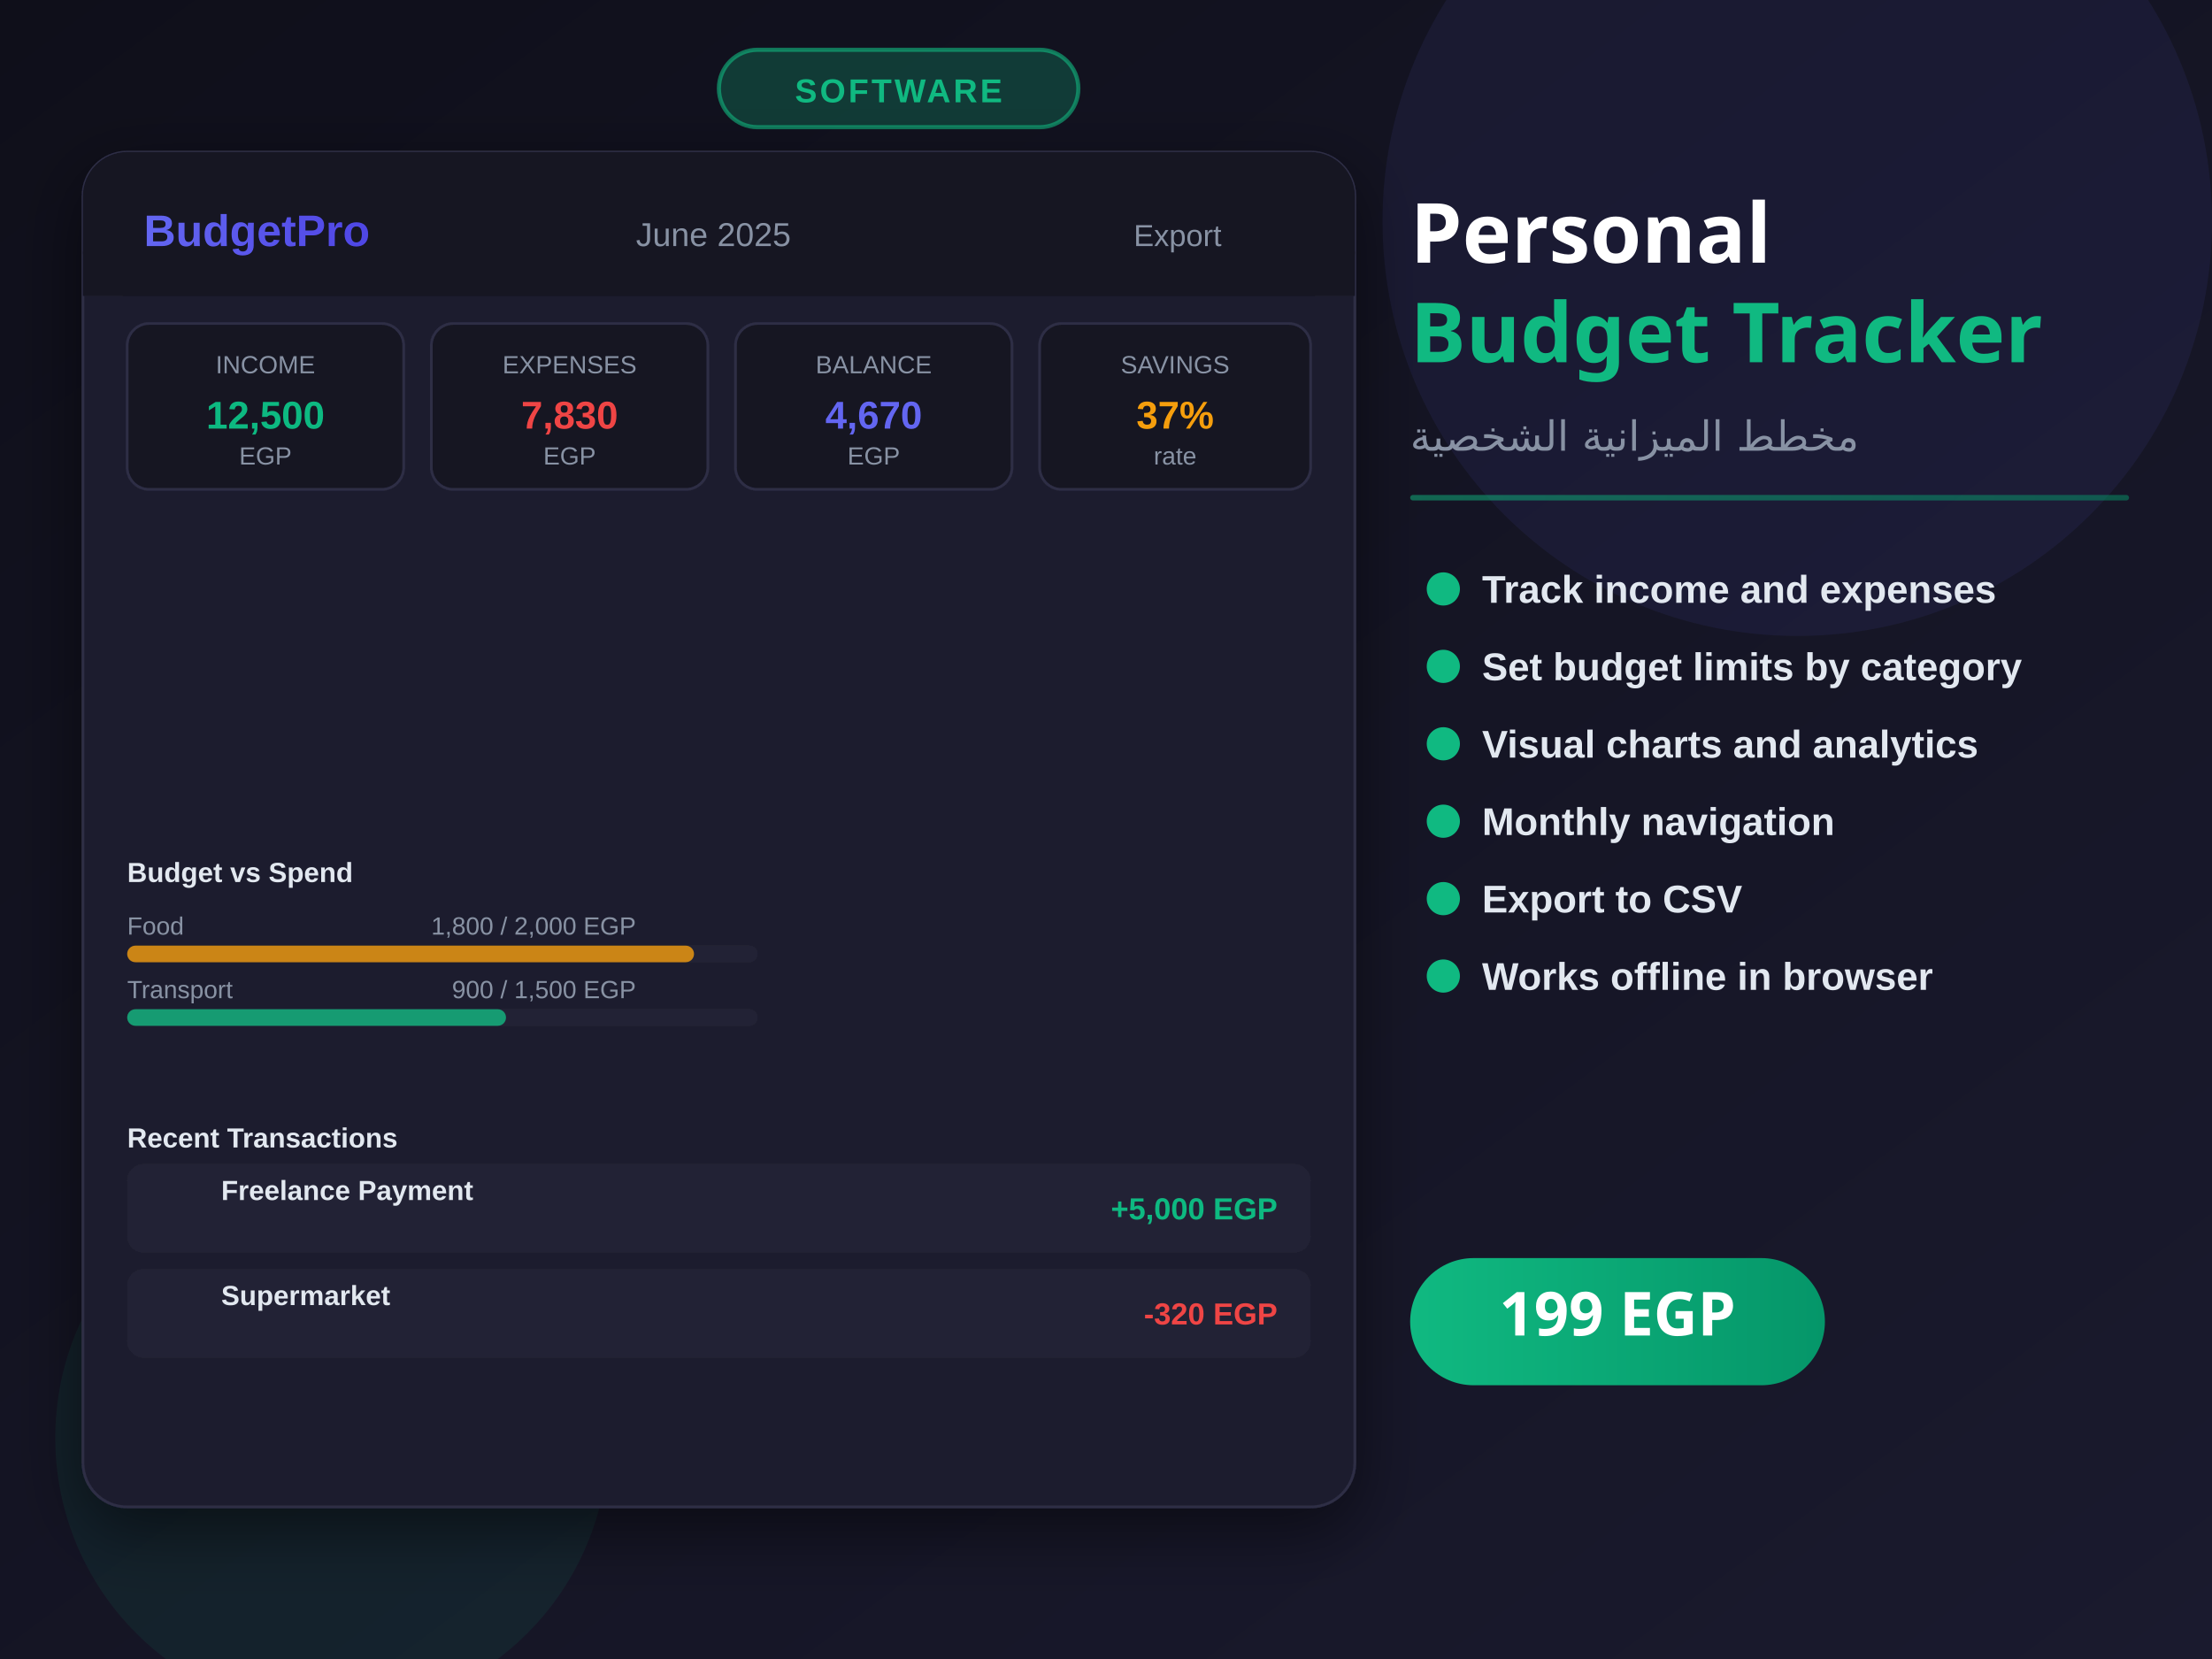
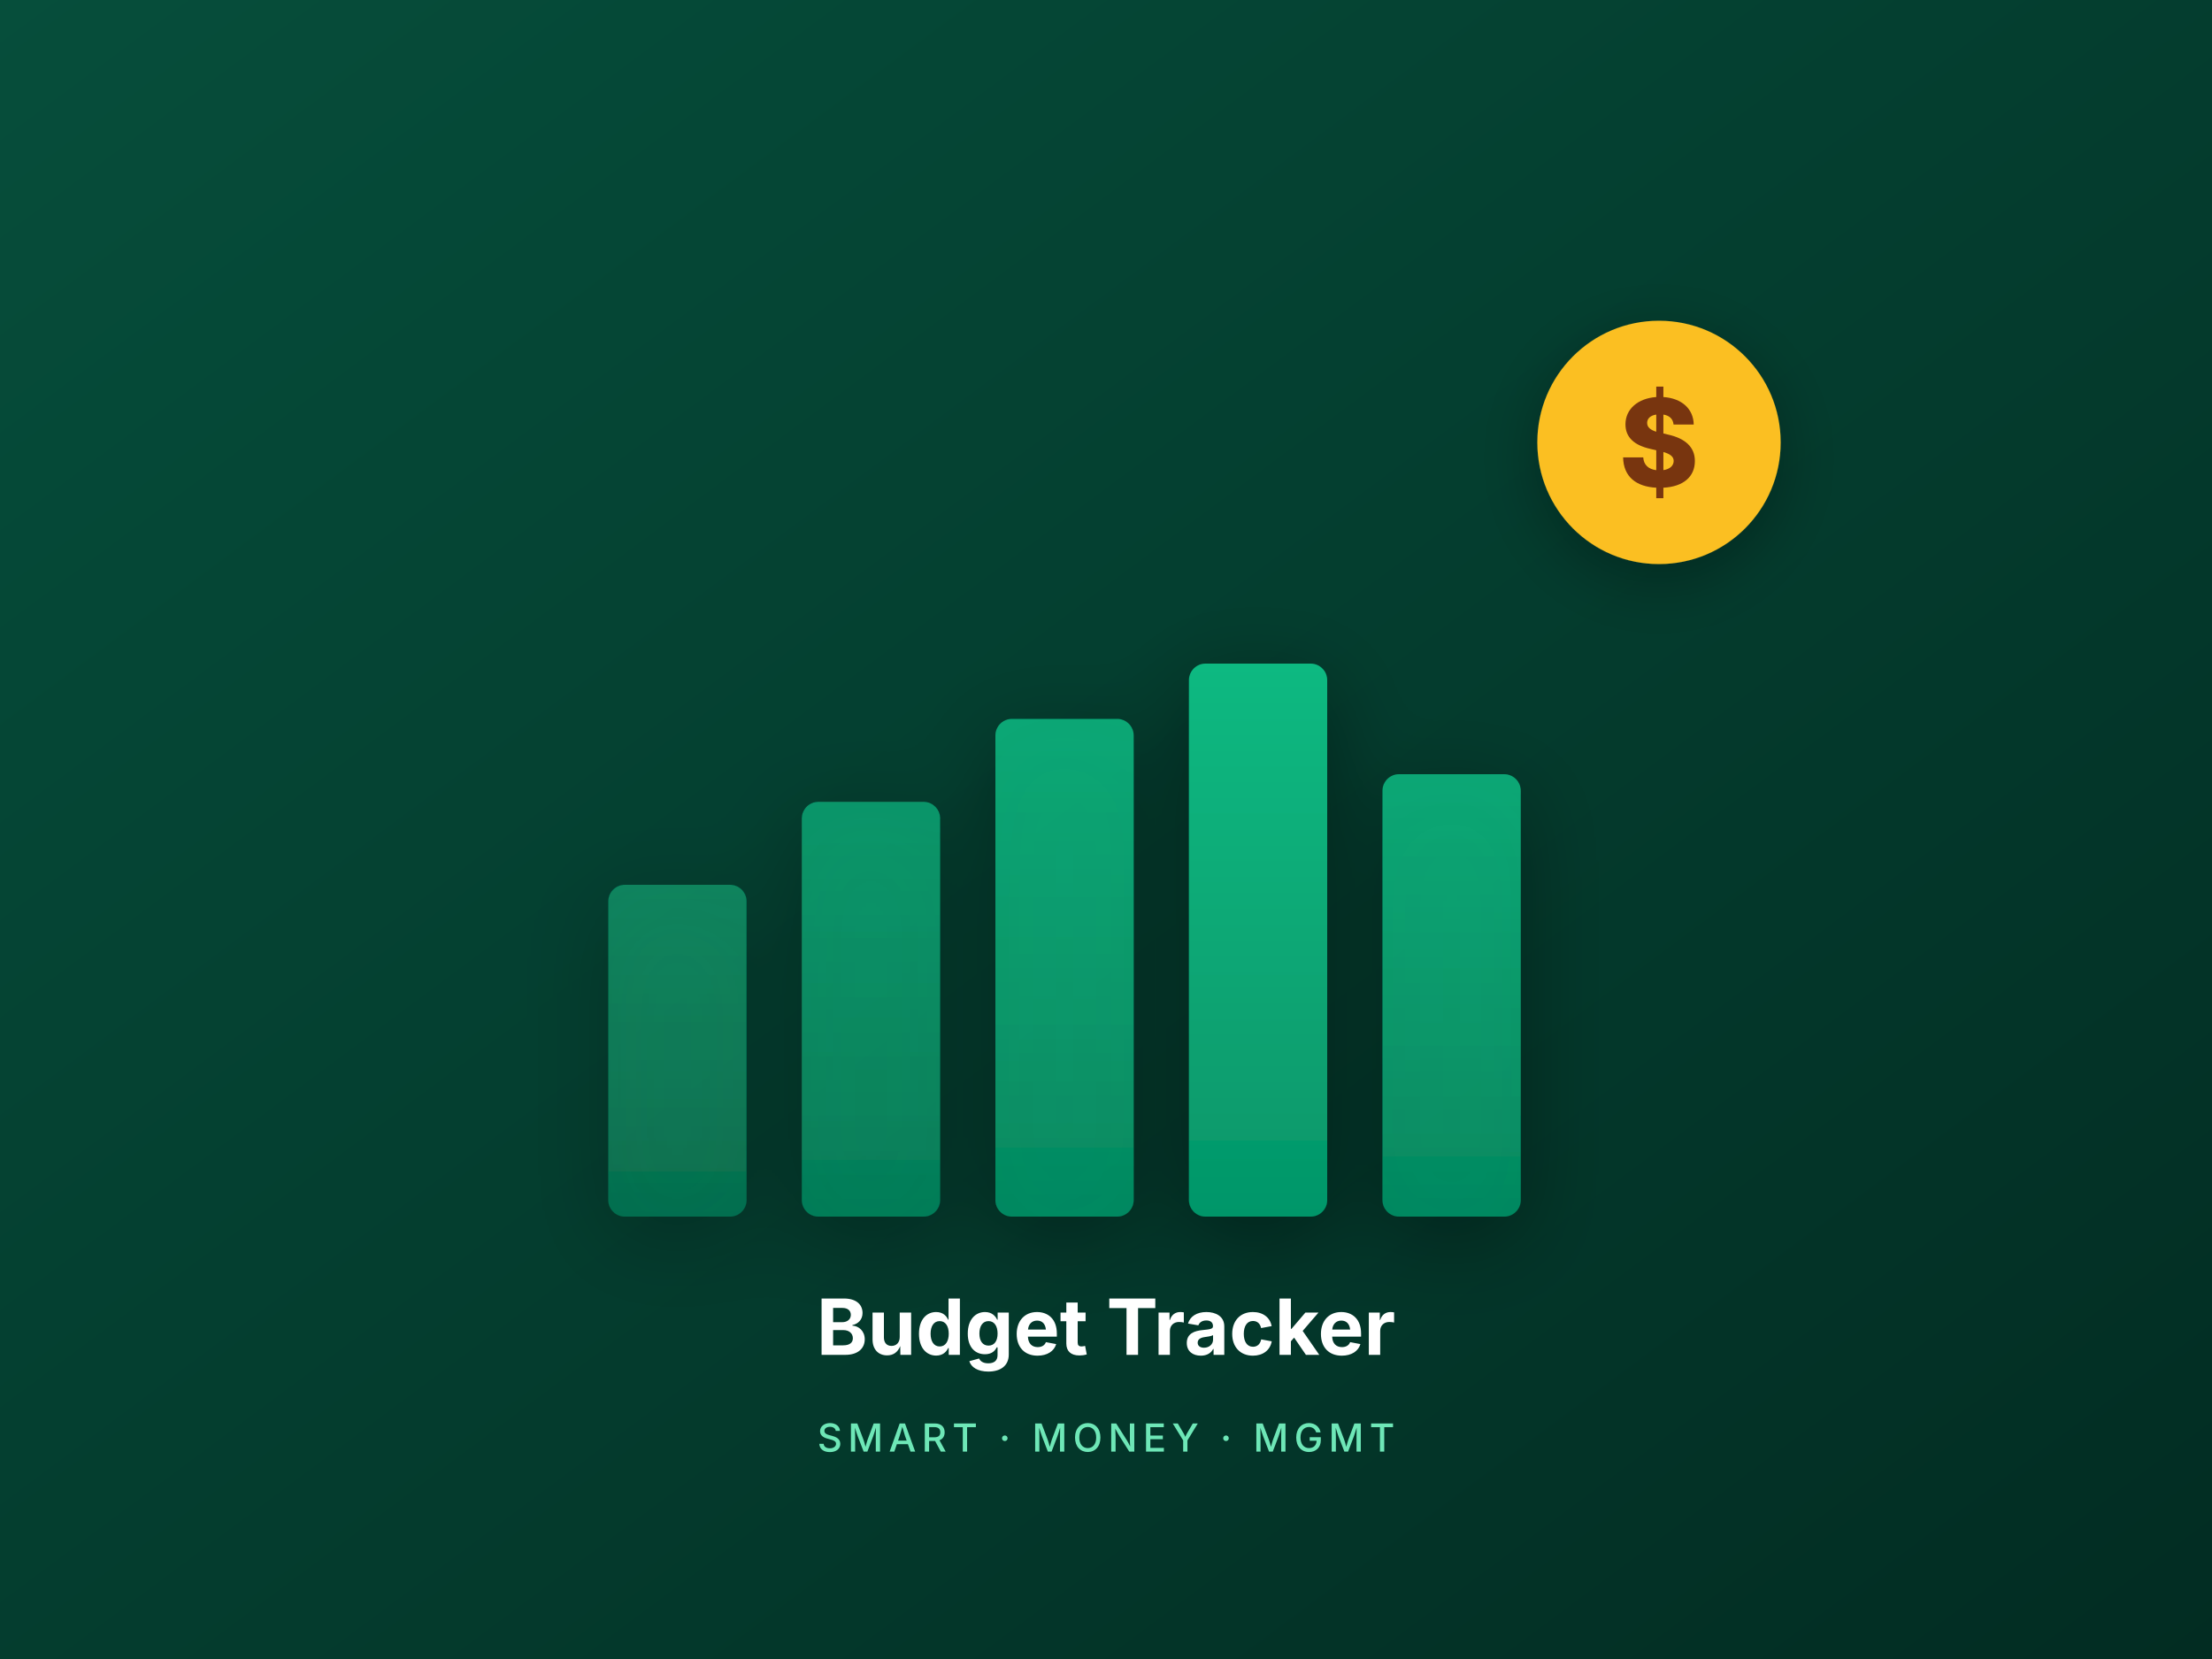
- <svg xmlns="http://www.w3.org/2000/svg" width="800" height="600" viewBox="0 0 800 600">
+ <svg xmlns="http://www.w3.org/2000/svg" viewBox="0 0 800 600">
  <defs>
    <linearGradient id="bg" x1="0%" y1="0%" x2="100%" y2="100%">
-       <stop offset="0%" style="stop-color:#0f0f1a" />
-       <stop offset="100%" style="stop-color:#1a1a2e" />
+       <stop offset="0%" stop-color="#064e3b" />
+       <stop offset="100%" stop-color="#022c22" />
    </linearGradient>
-     <linearGradient id="greenGrad" x1="0%" y1="0%" x2="100%" y2="0%">
-       <stop offset="0%" style="stop-color:#10b981" />
-       <stop offset="100%" style="stop-color:#059669" />
+     <linearGradient id="grad" x1="0%" y1="0%" x2="0%" y2="100%">
+       <stop offset="0%" stop-color="#10b981" />
+       <stop offset="100%" stop-color="#059669" />
    </linearGradient>
-     <linearGradient id="blueGrad" x1="0%" y1="0%" x2="100%" y2="0%">
-       <stop offset="0%" style="stop-color:#6366f1" />
-       <stop offset="100%" style="stop-color:#4f46e5" />
-     </linearGradient>
-     <filter id="shadow" x="-10%" y="-10%" width="120%" height="120%">
-       <feDropShadow dx="0" dy="8" stdDeviation="12" flood-color="#000000" flood-opacity="0.5" />
-     </filter>
  </defs>
  <rect width="800" height="600" fill="url(#bg)" />
-   <circle cx="650" cy="80" r="150" fill="#6366f1" opacity="0.08" />
-   <circle cx="120" cy="520" r="100" fill="#10b981" opacity="0.08" />
-   <rect x="260" y="18" width="130" height="28" rx="14" fill="#10b981" opacity="0.25" />
-   <rect x="260" y="18" width="130" height="28" rx="14" fill="none" stroke="#10b981" stroke-width="1.5" opacity="0.6" />
-   <text x="325" y="37" font-family="Arial, sans-serif" font-size="12" font-weight="700" fill="#10b981" text-anchor="middle" letter-spacing="1">SOFTWARE</text>
-   <g transform="translate(30, 55)" filter="url(#shadow)">
-     <rect width="460" height="490" rx="16" fill="#1e1e2e" stroke="#2d2d45" stroke-width="1" />
-     <rect width="460" height="52" rx="16" fill="#141420" />
-     <rect x="0" y="36" width="460" height="16" fill="#141420" />
-     <text x="22" y="34" font-family="Arial, sans-serif" font-size="16" font-weight="800" fill="url(#blueGrad)">BudgetPro</text>
-     <text x="200" y="34" font-family="Arial, sans-serif" font-size="12" fill="#8892a4">June 2025</text>
-     <text x="380" y="34" font-family="Arial, sans-serif" font-size="11" fill="#8892a4">Export</text>
-     <rect x="16" y="62" width="100" height="60" rx="8" fill="#141420" stroke="#2d2d45" stroke-width="1" />
-     <text x="66" y="80" font-family="Arial, sans-serif" font-size="9" fill="#8892a4" text-anchor="middle">INCOME</text>
-     <text x="66" y="100" font-family="Arial, sans-serif" font-size="14" font-weight="800" fill="#10b981" text-anchor="middle">12,500</text>
-     <text x="66" y="113" font-family="Arial, sans-serif" font-size="9" fill="#8892a4" text-anchor="middle">EGP</text>
-     <rect x="126" y="62" width="100" height="60" rx="8" fill="#141420" stroke="#2d2d45" stroke-width="1" />
-     <text x="176" y="80" font-family="Arial, sans-serif" font-size="9" fill="#8892a4" text-anchor="middle">EXPENSES</text>
-     <text x="176" y="100" font-family="Arial, sans-serif" font-size="14" font-weight="800" fill="#ef4444" text-anchor="middle">7,830</text>
-     <text x="176" y="113" font-family="Arial, sans-serif" font-size="9" fill="#8892a4" text-anchor="middle">EGP</text>
-     <rect x="236" y="62" width="100" height="60" rx="8" fill="#141420" stroke="#2d2d45" stroke-width="1" />
-     <text x="286" y="80" font-family="Arial, sans-serif" font-size="9" fill="#8892a4" text-anchor="middle">BALANCE</text>
-     <text x="286" y="100" font-family="Arial, sans-serif" font-size="14" font-weight="800" fill="#6366f1" text-anchor="middle">4,670</text>
-     <text x="286" y="113" font-family="Arial, sans-serif" font-size="9" fill="#8892a4" text-anchor="middle">EGP</text>
-     <rect x="346" y="62" width="98" height="60" rx="8" fill="#141420" stroke="#2d2d45" stroke-width="1" />
-     <text x="395" y="80" font-family="Arial, sans-serif" font-size="9" fill="#8892a4" text-anchor="middle">SAVINGS</text>
-     <text x="395" y="100" font-family="Arial, sans-serif" font-size="14" font-weight="800" fill="#f59e0b" text-anchor="middle">37%</text>
-     <text x="395" y="113" font-family="Arial, sans-serif" font-size="9" fill="#8892a4" text-anchor="middle">rate</text>
-     <text x="16" y="264" font-family="Arial, sans-serif" font-size="10" font-weight="700" fill="#e2e8f0">Budget vs Spend</text>
-     <text x="16" y="283" font-family="Arial, sans-serif" font-size="9" fill="#8892a4">Food</text>
-     <text x="200" y="283" font-family="Arial, sans-serif" font-size="9" fill="#8892a4" text-anchor="end">1,800 / 2,000 EGP</text>
-     <rect x="16" y="287" width="228" height="6" rx="3" fill="#242435" />
-     <rect x="16" y="287" width="205" height="6" rx="3" fill="#f59e0b" opacity=".8" />
-     <text x="16" y="306" font-family="Arial, sans-serif" font-size="9" fill="#8892a4">Transport</text>
-     <text x="200" y="306" font-family="Arial, sans-serif" font-size="9" fill="#8892a4" text-anchor="end">900 / 1,500 EGP</text>
-     <rect x="16" y="310" width="228" height="6" rx="3" fill="#242435" />
-     <rect x="16" y="310" width="137" height="6" rx="3" fill="#10b981" opacity=".8" />
-     <text x="16" y="360" font-family="Arial, sans-serif" font-size="10" font-weight="700" fill="#e2e8f0">Recent Transactions</text>
-     <rect x="16" y="366" width="428" height="32" rx="6" fill="#242435" />
-     <text x="50" y="379" font-family="Arial, sans-serif" font-size="10" font-weight="600" fill="#e2e8f0">Freelance Payment</text>
-     <text x="432" y="386" font-family="Arial, sans-serif" font-size="11" font-weight="700" fill="#10b981" text-anchor="end">+5,000 EGP</text>
-     <rect x="16" y="404" width="428" height="32" rx="6" fill="#242435" />
-     <text x="50" y="417" font-family="Arial, sans-serif" font-size="10" font-weight="600" fill="#e2e8f0">Supermarket</text>
-     <text x="432" y="424" font-family="Arial, sans-serif" font-size="11" font-weight="700" fill="#ef4444" text-anchor="end">-320 EGP</text>
+   <g transform="translate(220, 240)" filter="drop-shadow(0 8px 16px rgba(0,0,0,0.4))">
+     <rect x="0" y="80" width="50" height="120" rx="6" fill="url(#grad)" opacity="0.55" />
+     <rect x="70" y="50" width="50" height="150" rx="6" fill="url(#grad)" opacity="0.7" />
+     <rect x="140" y="20" width="50" height="180" rx="6" fill="url(#grad)" opacity="0.85" />
+     <rect x="210" y="0" width="50" height="200" rx="6" fill="url(#grad)" />
+     <rect x="280" y="40" width="50" height="160" rx="6" fill="url(#grad)" opacity="0.85" />
  </g>
-   <g transform="translate(510, 55)">
-     <text x="0" y="40" font-family="Arial Black, sans-serif" font-size="30" font-weight="900" fill="#ffffff">Personal</text>
-     <text x="0" y="76" font-family="Arial Black, sans-serif" font-size="30" font-weight="900" fill="#10b981">Budget Tracker</text>
-     <text x="0" y="108" font-family="Arial, sans-serif" font-size="15" fill="#8892a4">مخطط الميزانية الشخصية</text>
-     <rect x="0" y="124" width="260" height="2" rx="1" fill="url(#greenGrad)" opacity="0.5" />
-     <circle cx="12" cy="158" r="6" fill="#10b981" />
-     <text x="26" y="163" font-family="Arial, sans-serif" font-size="14" font-weight="600" fill="#e2e8f0">Track income and expenses</text>
-     <circle cx="12" cy="186" r="6" fill="#10b981" />
-     <text x="26" y="191" font-family="Arial, sans-serif" font-size="14" font-weight="600" fill="#e2e8f0">Set budget limits by category</text>
-     <circle cx="12" cy="214" r="6" fill="#10b981" />
-     <text x="26" y="219" font-family="Arial, sans-serif" font-size="14" font-weight="600" fill="#e2e8f0">Visual charts and analytics</text>
-     <circle cx="12" cy="242" r="6" fill="#10b981" />
-     <text x="26" y="247" font-family="Arial, sans-serif" font-size="14" font-weight="600" fill="#e2e8f0">Monthly navigation</text>
-     <circle cx="12" cy="270" r="6" fill="#10b981" />
-     <text x="26" y="275" font-family="Arial, sans-serif" font-size="14" font-weight="600" fill="#e2e8f0">Export to CSV</text>
-     <circle cx="12" cy="298" r="6" fill="#10b981" />
-     <text x="26" y="303" font-family="Arial, sans-serif" font-size="14" font-weight="600" fill="#e2e8f0">Works offline in browser</text>
-     <rect x="0" y="400" width="150" height="46" rx="23" fill="url(#greenGrad)" />
-     <text x="75" y="428" font-family="Arial Black, sans-serif" font-size="22" font-weight="900" fill="#ffffff" text-anchor="middle">199 EGP</text>
+   <g transform="translate(560, 120)">
+     <circle cx="40" cy="40" r="44" fill="#fbbf24" filter="drop-shadow(0 6px 12px rgba(0,0,0,0.3))" />
+     <text x="40" y="56" font-family="Inter, sans-serif" font-size="44" font-weight="800" fill="#78350f" text-anchor="middle">$</text>
  </g>
+   <text x="400" y="490" font-family="Inter, system-ui, sans-serif" font-size="28" font-weight="700" fill="#fff" text-anchor="middle">Budget Tracker</text>
+   <text x="400" y="525" font-family="Inter, system-ui, sans-serif" font-size="14" font-weight="500" fill="#6ee7b7" text-anchor="middle" letter-spacing="2">SMART · MONEY · MGMT</text>
</svg>
